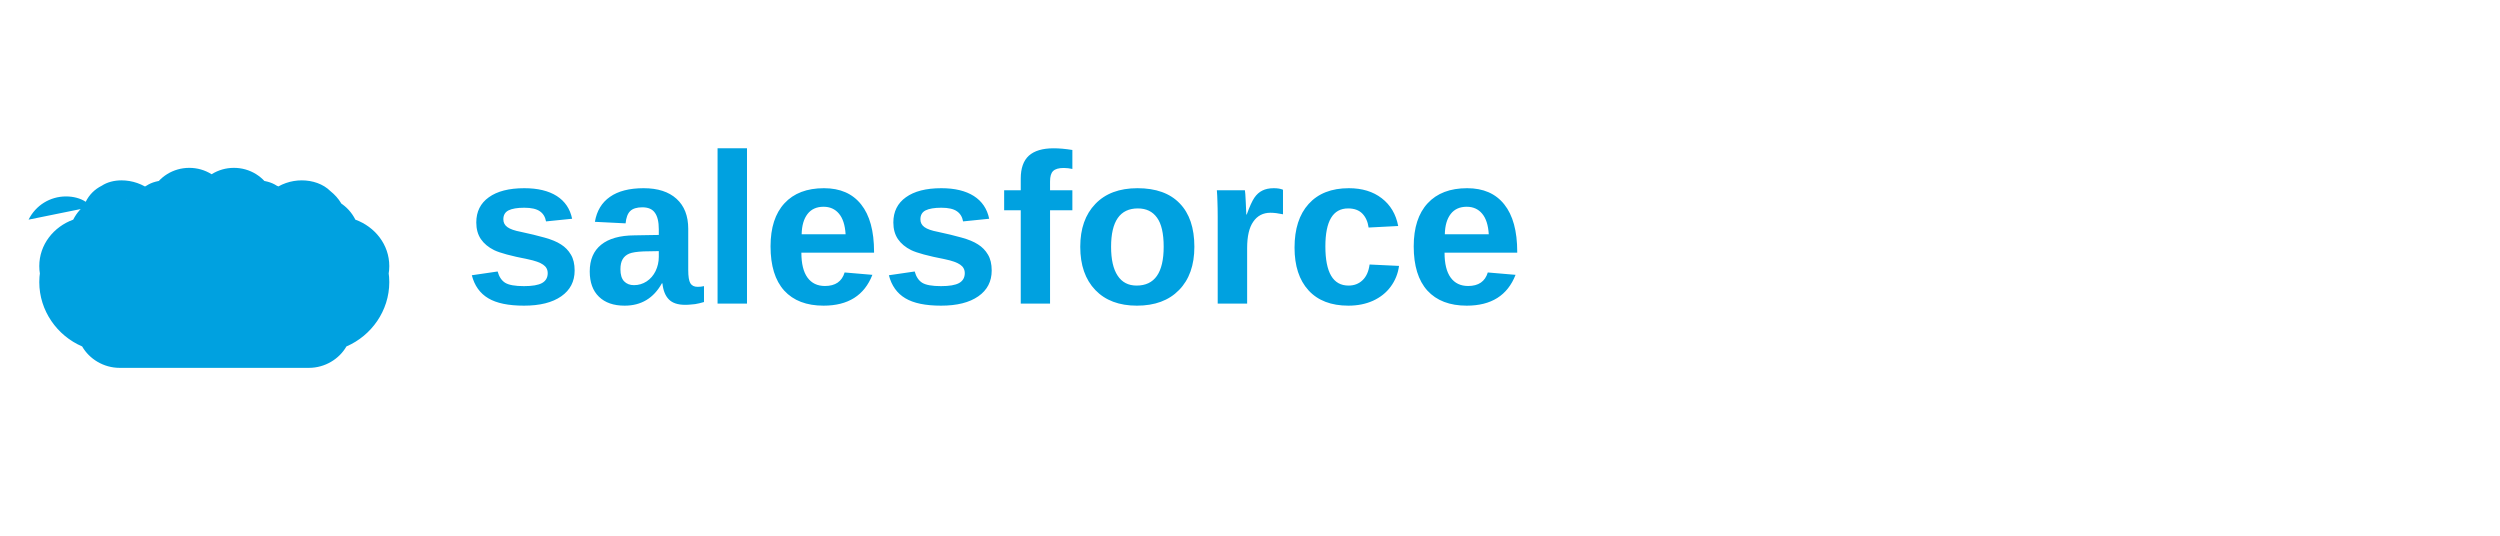
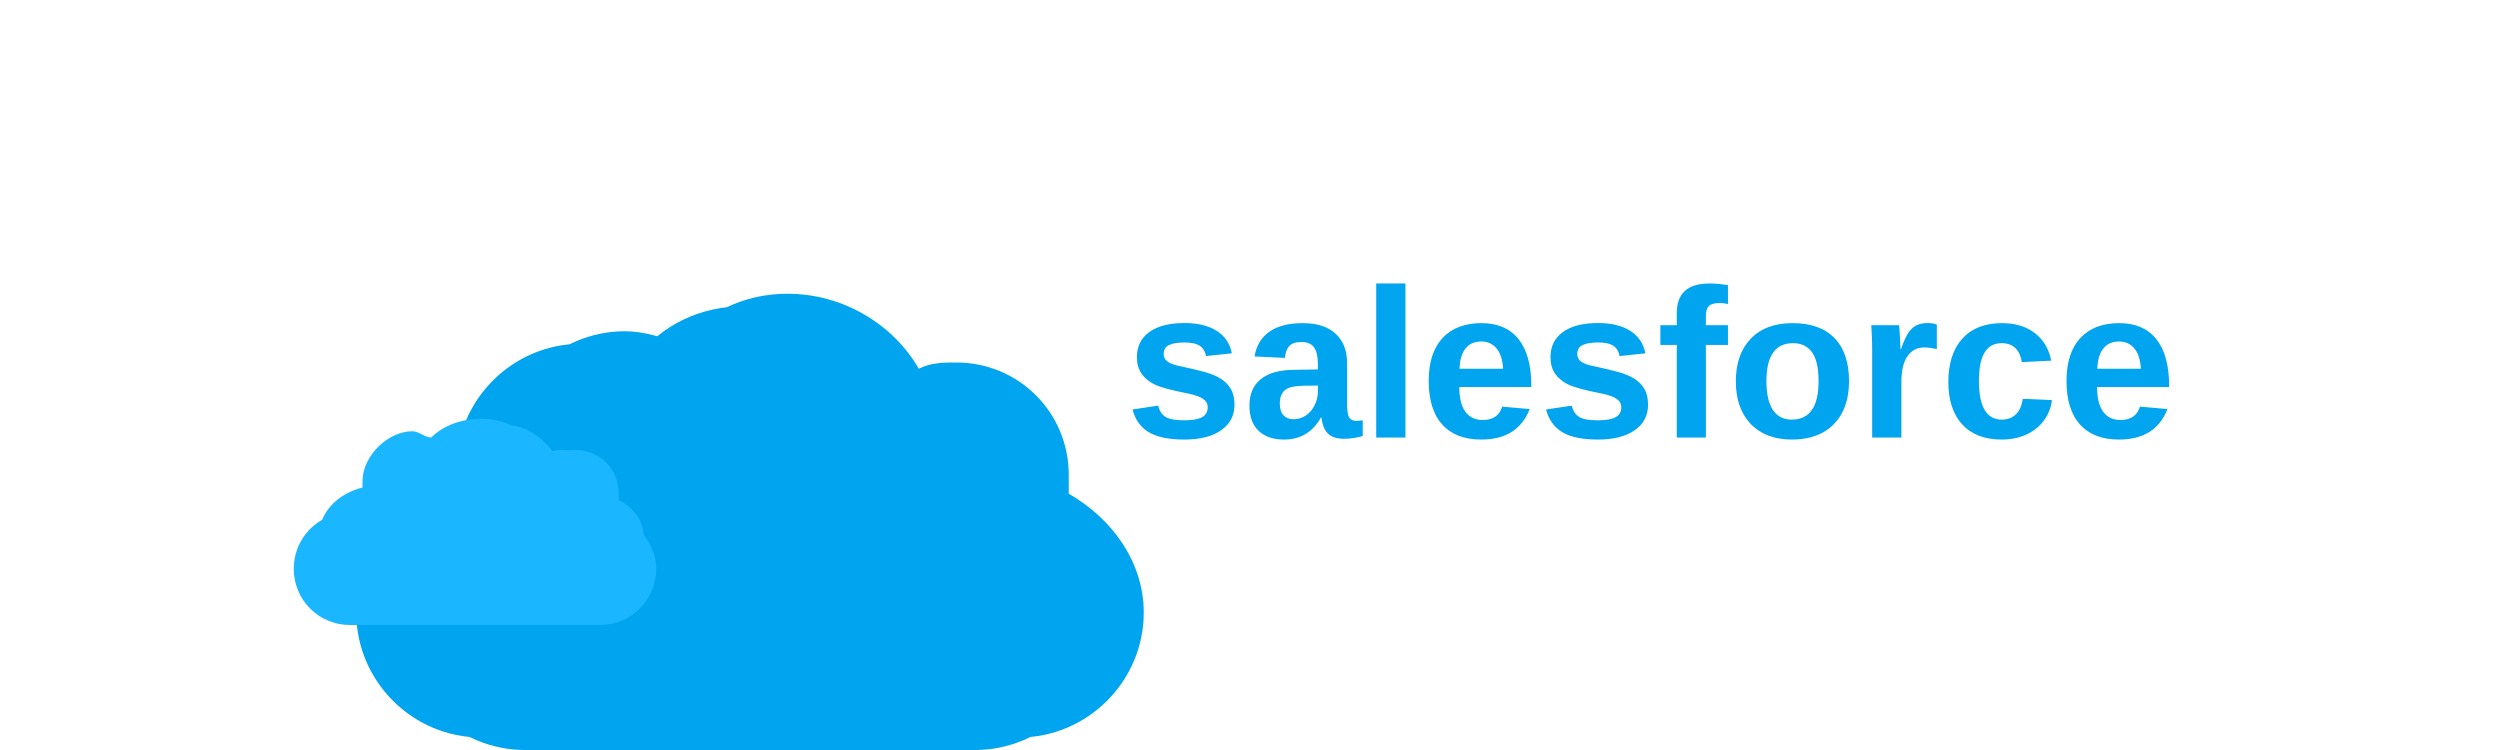
- <svg xmlns="http://www.w3.org/2000/svg" width="280" height="60" viewBox="0 0 280 60" fill="none">
-   <g transform="translate(0, 14)">
-     <path d="M16 8C14.4 8 13 8.8 12.2 10.2C11.2 10 10.2 10 9.2 10.4C6.4 11.6 4.4 14.4 4.4 17.6C4.4 20.8 6.4 23.6 9.2 24.8C10 26.2 11.6 27.2 13.4 27.2H34.6C36.4 27.2 38 26.2 38.8 24.8C41.6 23.6 43.6 20.8 43.6 17.6C43.6 14.4 41.6 11.6 38.8 10.4C38.6 9.2 38 8.2 37 7.4C36.2 6.6 35 6.2 33.8 6.2C32.6 6.2 31.4 6.6 30.4 7.4C29.6 5.8 28 4.8 26.2 4.8C24.4 4.8 22.8 5.8 22 7.4C21 6.6 19.8 6.2 18.6 6.2C17.8 6.2 17 6.4 16.4 6.8C15.6 7.2 15 7.8 14.6 8.6C14 8.2 13.2 8 12.4 8C10.6 8 9 9 8.2 10.6C6 11.4 4.4 13.4 4.4 15.8C4.4 18.2 6 20.2 8.2 21C8.6 22.4 9.8 23.4 11.2 23.8C11.8 25.4 13.4 26.4 15.2 26.4H32.8C34.6 26.4 36.2 25.4 36.8 23.8C38.2 23.4 39.4 22.4 39.8 21C42 20.2 43.6 18.2 43.6 15.8C43.6 13.4 42 11.4 39.8 10.6C39 9 37.4 8 35.6 8C34.8 8 34 8.2 33.4 8.6C32.8 7.8 32 7.2 31 6.8C30.4 6.4 29.6 6.2 28.8 6.2C27.6 6.2 26.4 6.6 25.4 7.4C24.6 5.8 23 4.8 21.2 4.8C19.4 4.8 17.8 5.8 17 7.4C16 6.6 14.8 6.2 13.6 6.2C12.8 6.2 12 6.4 11.4 6.8C10.6 7.2 10 7.8 9.6 8.6C9 8.2 8.2 8 7.4 8C5.6 8 4 9 3.2 10.6Z" fill="#00A1E0" />
+ <svg xmlns="http://www.w3.org/2000/svg" width="400" height="120" viewBox="0 0 400 120" fill="none">
+   <g transform="translate(20, 30)">
+     <path d="M100 25C95 25 90 27 87 31C84 30 81 29 78 29C68 29 60 37 60 47C60 48 60 49 60 50C51 52 44 60 44 70C44 81 53 90 64 90H136C147 90 156 81 156 70C156 62 151 55 144 51C144 50 144 49 144 48C144 38 136 30 126 30C124 30 122 30 120 31C116 24 108 19 99 19C92 19 86 22 82 27C79 26 76 25 73 25C62 25 53 34 53 45C53 46 53 47 53 48C44 50 37 58 37 68C37 79 46 88 57 88H143C154 88 163 79 163 68C163 60 158 53 151 49C151 48 151 47 151 46C151 36 143 28 133 28C131 28 129 28 127 29C123 22 115 17 106 17C99 17 93 20 89 25C86 24 83 23 80 23C69 23 60 32 60 43C60 44 60 45 60 46Z" fill="#00A4EF" />
+     <path d="M50 50C47 50 44 51 42 53C40 52 38 52 36 52C31 52 27 56 27 61C27 66 31 70 36 70H76C81 70 85 66 85 61C85 57 82 54 79 52C79 52 79 51 79 51C79 46 75 42 70 42C69 42 68 42 67 43C65 39 61 37 57 37C54 37 51 38 49 40C48 40 47 39 46 39C42 39 38 43 38 47C38 47 38 48 38 48C34 49 31 52 31 56C31 60 34 63 38 63H76C80 63 83 60 83 56C83 53 81 51 79 50C79 50 79 49 79 49C79 45 76 42 72 42C71 42 70 42 69 43C67 40 64 38 61 38C59 38 57 39 56 40C55 39 54 39 53 39C50 39 47 41 47 44C47 45 47 45 47 46Z" fill="#1AB6FF" />
  </g>
-   <text x="52" y="34" fill="#00A1E0" font-family="'Salesforce Sans', Arial, sans-serif" font-size="24" font-weight="700">salesforce</text>
+   <text x="180" y="70" fill="#00A4EF" font-family="'Salesforce Sans', Arial, sans-serif" font-size="34" font-weight="700">salesforce</text>
</svg>
